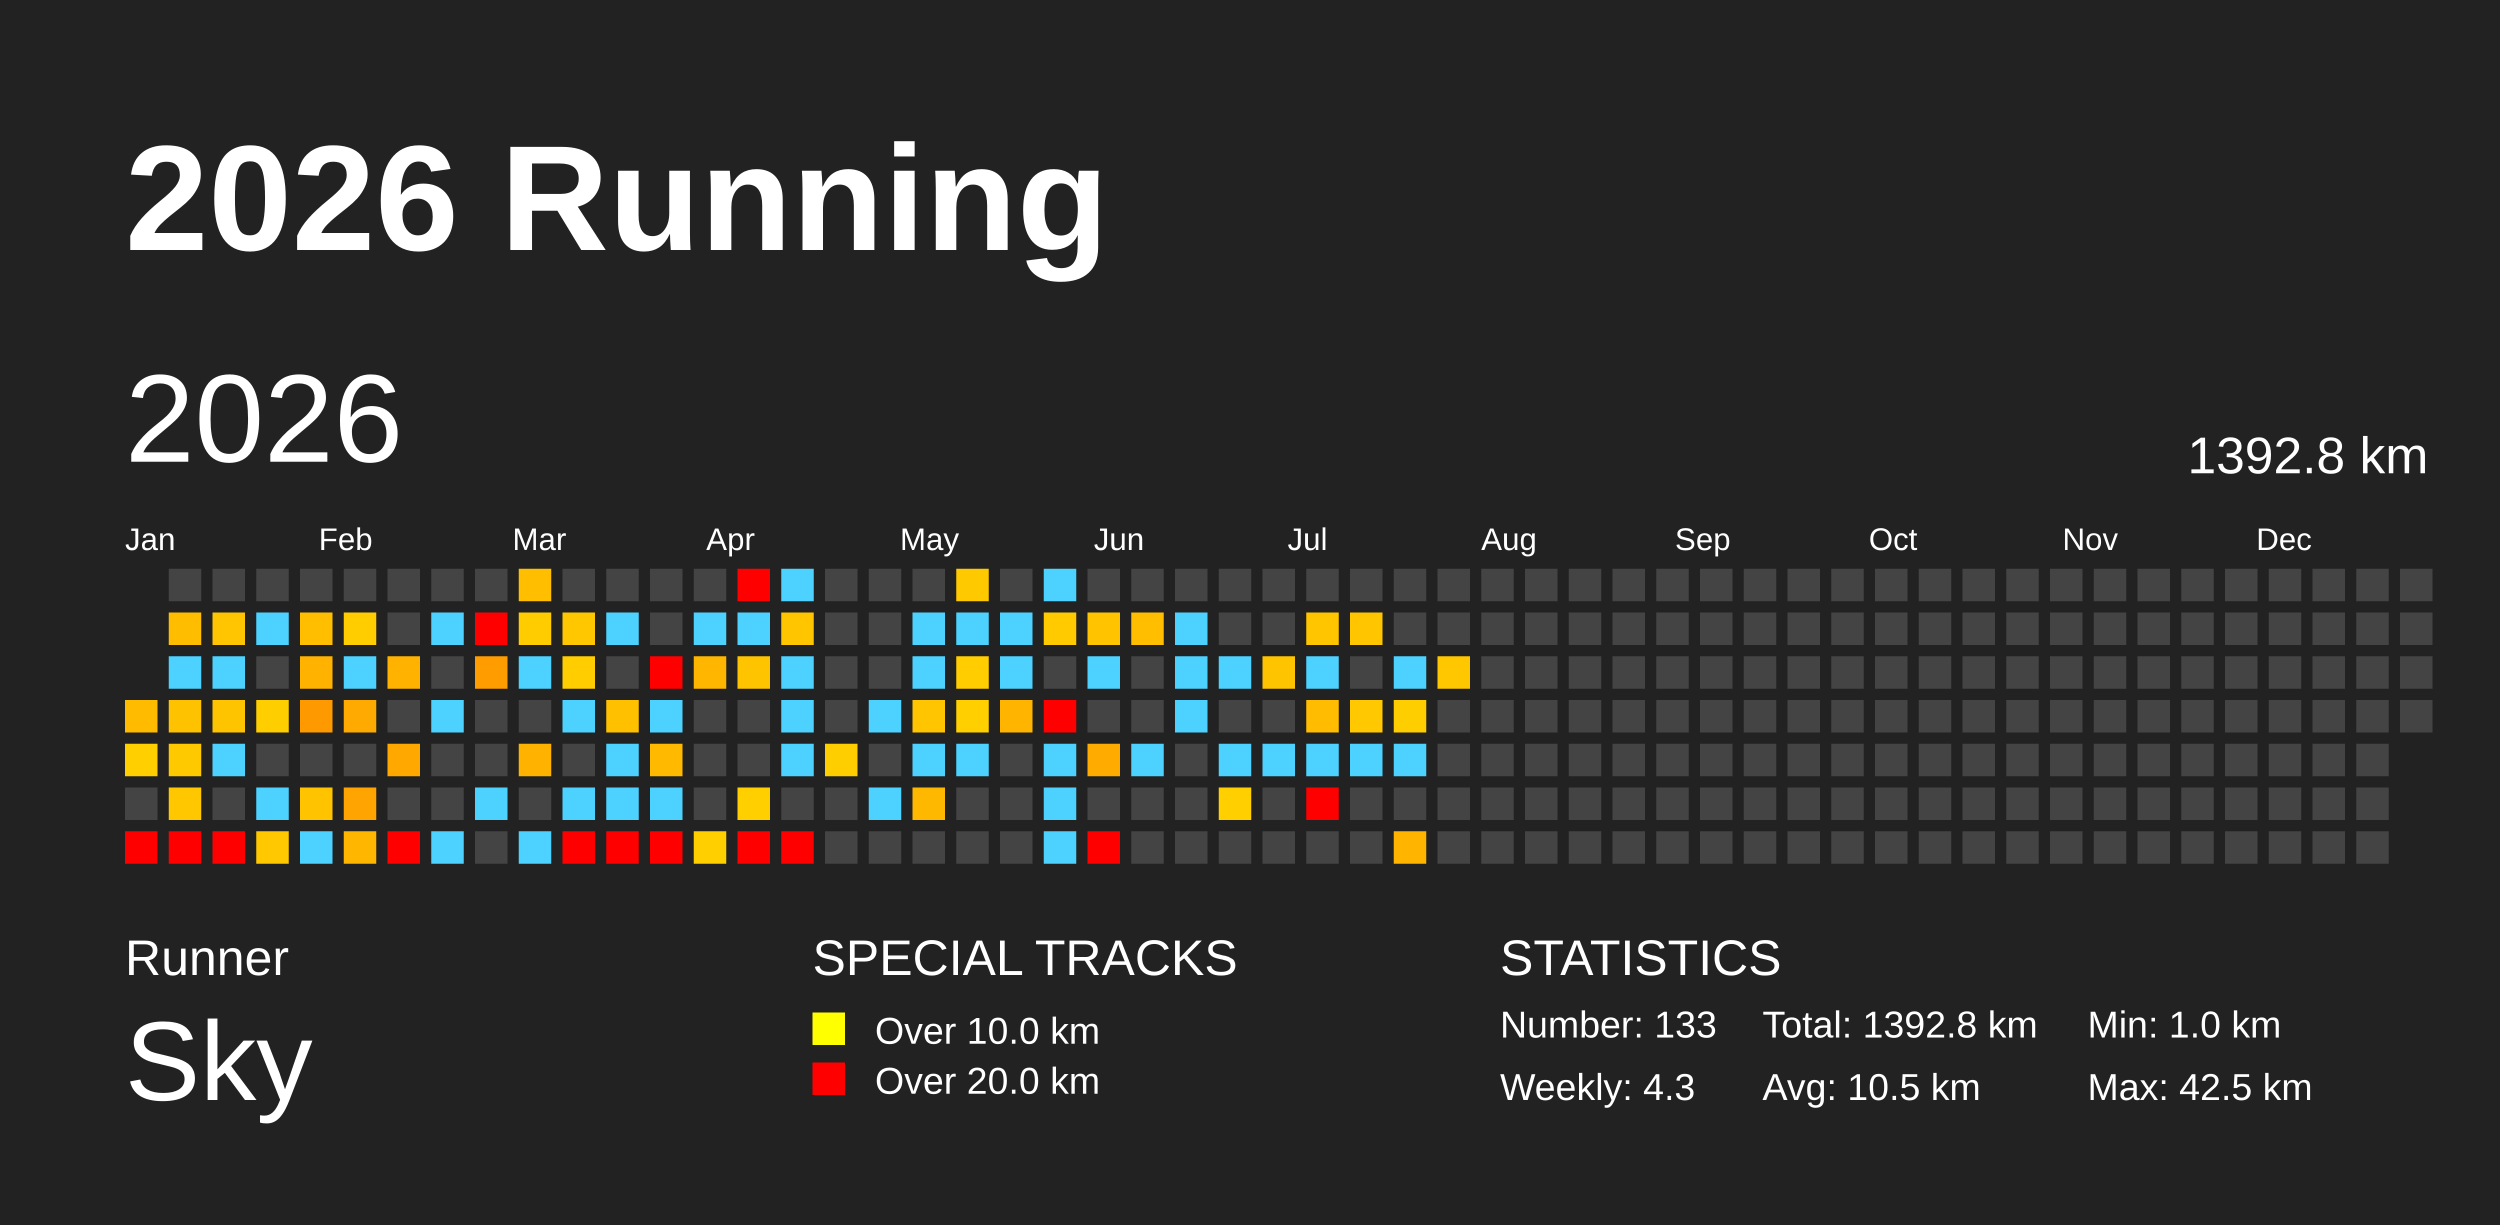
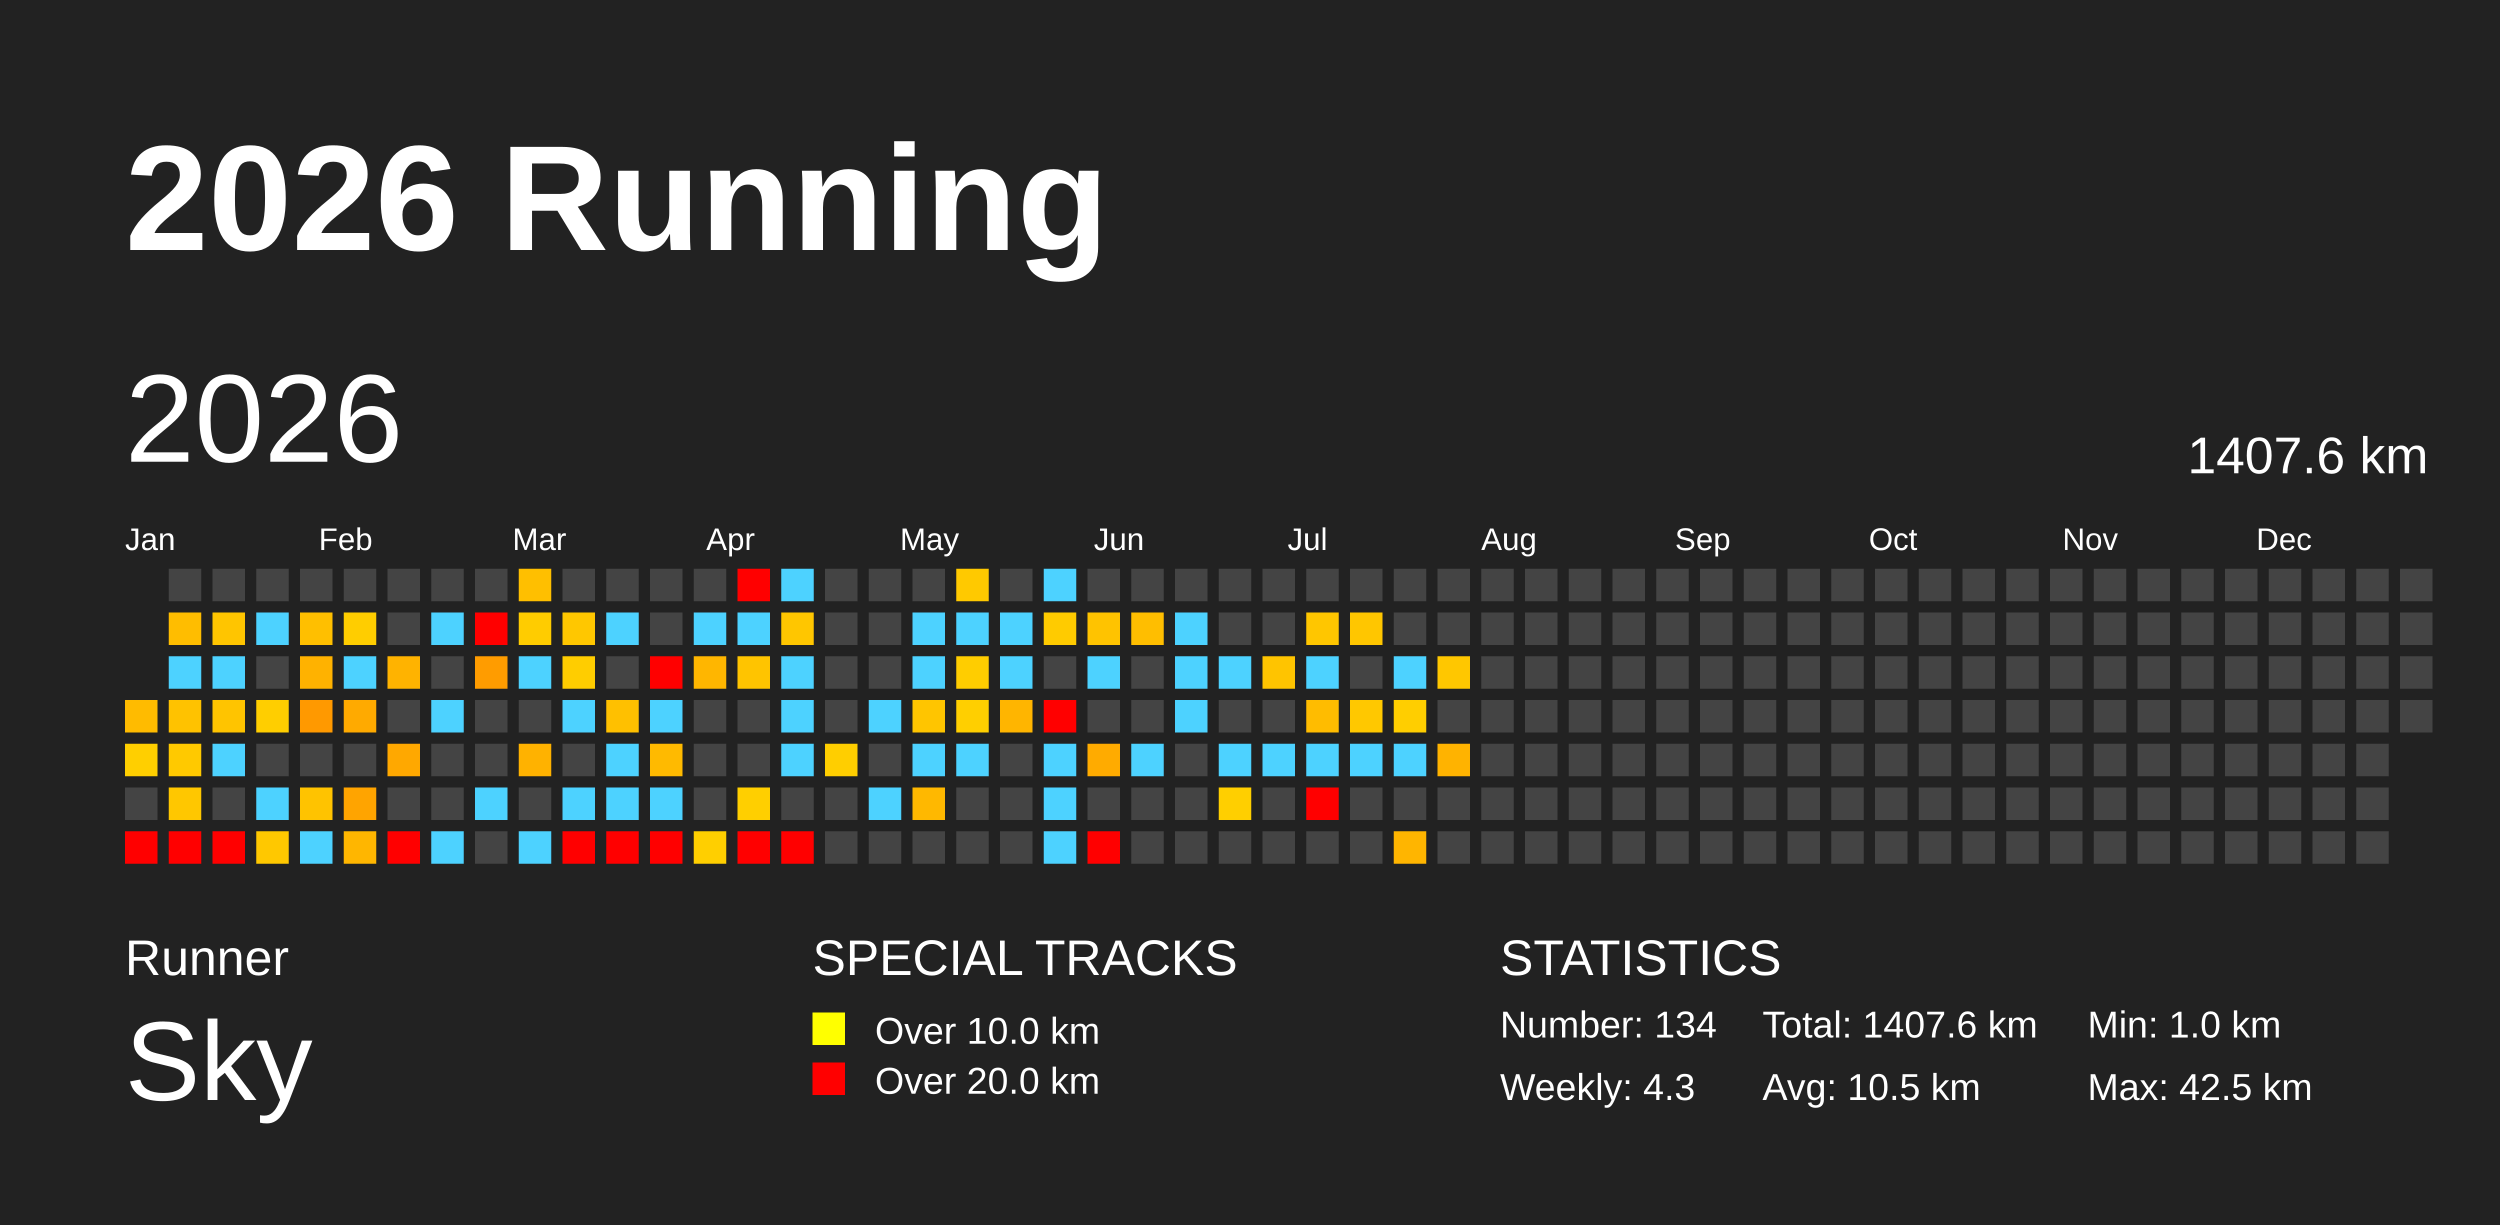
<svg xmlns="http://www.w3.org/2000/svg" baseProfile="full" height="98mm" version="1.1" viewBox="0,0,200,98" width="200mm">
  <defs />
  <rect fill="#222222" height="98" width="200" x="0" y="0" />
  <text fill="#FFFFFF" style="font-size:12px; font-family:Arial; font-weight:bold;" x="10" y="20">2026 Running</text>
  <text fill="#FFFFFF" style="font-size:4px; font-family:Arial" x="10" y="78">Runner</text>
  <text fill="#FFFFFF" style="font-size:9px; font-family:Arial" x="10" y="88">Sky</text>
  <text fill="#FFFFFF" style="font-size:4px; font-family:Arial" x="65" y="78">SPECIAL TRACKS</text>
  <rect fill="yellow" height="2.6" width="2.6" x="65" y="81" />
  <text fill="#FFFFFF" style="font-size:3px; font-family:Arial" x="70" y="83.5">Over 10.0 km</text>
  <rect fill="red" height="2.6" width="2.6" x="65" y="85" />
  <text fill="#FFFFFF" style="font-size:3px; font-family:Arial" x="70" y="87.5">Over 20.0 km</text>
  <text fill="#FFFFFF" style="font-size:4px; font-family:Arial" x="120" y="78">STATISTICS</text>
-   <text fill="#FFFFFF" style="font-size:3px; font-family:Arial" x="120" y="83">Number: 133</text>
+   <text fill="#FFFFFF" style="font-size:3px; font-family:Arial" x="120" y="83">Number: 134</text>
  <text fill="#FFFFFF" style="font-size:3px; font-family:Arial" x="120" y="88">Weekly: 4.3</text>
-   <text fill="#FFFFFF" style="font-size:3px; font-family:Arial" x="141" y="83">Total: 1392.8 km</text>
+   <text fill="#FFFFFF" style="font-size:3px; font-family:Arial" x="141" y="83">Total: 1407.6 km</text>
  <text fill="#FFFFFF" style="font-size:3px; font-family:Arial" x="141" y="88">Avg: 10.5 km</text>
  <text fill="#FFFFFF" style="font-size:3px; font-family:Arial" x="167" y="83">Min: 1.0 km</text>
  <text fill="#FFFFFF" style="font-size:3px; font-family:Arial" x="167" y="88">Max: 42.5 km</text>
  <text dominant-baseline="hanging" fill="#FFFFFF" style="font-size:10.0px; font-family:Arial;" x="10" y="30">2026</text>
-   <text dominant-baseline="hanging" fill="#FFFFFF" style="font-size:4.125px; font-family:Arial;" x="175" y="35">1392.8 km</text>
+   <text dominant-baseline="hanging" fill="#FFFFFF" style="font-size:4.125px; font-family:Arial;" x="175" y="35">1407.6 km</text>
  <text fill="#FFFFFF" style="font-size:2.5px; font-family:Arial" x="10.0" y="44">Jan</text>
  <text fill="#FFFFFF" style="font-size:2.5px; font-family:Arial" x="25.5" y="44">Feb</text>
  <text fill="#FFFFFF" style="font-size:2.5px; font-family:Arial" x="41.0" y="44">Mar</text>
  <text fill="#FFFFFF" style="font-size:2.5px; font-family:Arial" x="56.5" y="44">Apr</text>
  <text fill="#FFFFFF" style="font-size:2.5px; font-family:Arial" x="72.0" y="44">May</text>
  <text fill="#FFFFFF" style="font-size:2.5px; font-family:Arial" x="87.5" y="44">Jun</text>
  <text fill="#FFFFFF" style="font-size:2.5px; font-family:Arial" x="103.0" y="44">Jul</text>
  <text fill="#FFFFFF" style="font-size:2.5px; font-family:Arial" x="118.5" y="44">Aug</text>
  <text fill="#FFFFFF" style="font-size:2.5px; font-family:Arial" x="134.0" y="44">Sep</text>
  <text fill="#FFFFFF" style="font-size:2.5px; font-family:Arial" x="149.5" y="44">Oct</text>
  <text fill="#FFFFFF" style="font-size:2.5px; font-family:Arial" x="165.0" y="44">Nov</text>
  <text fill="#FFFFFF" style="font-size:2.5px; font-family:Arial" x="180.5" y="44">Dec</text>
  <rect fill="#ffbb00" height="2.6" width="2.6" x="10.0" y="56.0" />
  <rect fill="#ffcf00" height="2.6" width="2.6" x="10.0" y="59.5" />
  <rect fill="#444444" height="2.6" width="2.6" x="10.0" y="63.0" />
  <rect fill="red" height="2.6" width="2.6" x="10.0" y="66.5" />
  <rect fill="#444444" height="2.6" width="2.6" x="13.5" y="45.5" />
  <rect fill="#ffbd00" height="2.6" width="2.6" x="13.5" y="49.0" />
  <rect fill="#4dd2ff" height="2.6" width="2.6" x="13.5" y="52.5" />
  <rect fill="#ffc200" height="2.6" width="2.6" x="13.5" y="56.0" />
  <rect fill="#ffc900" height="2.6" width="2.6" x="13.5" y="59.5" />
  <rect fill="#ffc700" height="2.6" width="2.6" x="13.5" y="63.0" />
  <rect fill="red" height="2.6" width="2.6" x="13.5" y="66.5" />
  <rect fill="#444444" height="2.6" width="2.6" x="17.0" y="45.5" />
  <rect fill="#ffc500" height="2.6" width="2.6" x="17.0" y="49.0" />
  <rect fill="#4dd2ff" height="2.6" width="2.6" x="17.0" y="52.5" />
  <rect fill="#ffc400" height="2.6" width="2.6" x="17.0" y="56.0" />
  <rect fill="#4dd2ff" height="2.6" width="2.6" x="17.0" y="59.5" />
  <rect fill="#444444" height="2.6" width="2.6" x="17.0" y="63.0" />
  <rect fill="red" height="2.6" width="2.6" x="17.0" y="66.5" />
  <rect fill="#444444" height="2.6" width="2.6" x="20.5" y="45.5" />
  <rect fill="#4dd2ff" height="2.6" width="2.6" x="20.5" y="49.0" />
  <rect fill="#444444" height="2.6" width="2.6" x="20.5" y="52.5" />
  <rect fill="#ffce00" height="2.6" width="2.6" x="20.5" y="56.0" />
  <rect fill="#444444" height="2.6" width="2.6" x="20.5" y="59.5" />
  <rect fill="#4dd2ff" height="2.6" width="2.6" x="20.5" y="63.0" />
  <rect fill="#ffc800" height="2.6" width="2.6" x="20.5" y="66.5" />
  <rect fill="#444444" height="2.6" width="2.6" x="24.0" y="45.5" />
  <rect fill="#ffbf00" height="2.6" width="2.6" x="24.0" y="49.0" />
  <rect fill="#ffb200" height="2.6" width="2.6" x="24.0" y="52.5" />
  <rect fill="#ff9900" height="2.6" width="2.6" x="24.0" y="56.0" />
  <rect fill="#444444" height="2.6" width="2.6" x="24.0" y="59.5" />
  <rect fill="#ffc300" height="2.6" width="2.6" x="24.0" y="63.0" />
  <rect fill="#4dd2ff" height="2.6" width="2.6" x="24.0" y="66.5" />
  <rect fill="#444444" height="2.6" width="2.6" x="27.5" y="45.5" />
  <rect fill="#ffcd00" height="2.6" width="2.6" x="27.5" y="49.0" />
  <rect fill="#4dd2ff" height="2.6" width="2.6" x="27.5" y="52.5" />
  <rect fill="#ffaa00" height="2.6" width="2.6" x="27.5" y="56.0" />
  <rect fill="#444444" height="2.6" width="2.6" x="27.5" y="59.5" />
  <rect fill="#ffa400" height="2.6" width="2.6" x="27.5" y="63.0" />
  <rect fill="#ffb600" height="2.6" width="2.6" x="27.5" y="66.5" />
  <rect fill="#444444" height="2.6" width="2.6" x="31.0" y="45.5" />
  <rect fill="#444444" height="2.6" width="2.6" x="31.0" y="49.0" />
  <rect fill="#ffb300" height="2.6" width="2.6" x="31.0" y="52.5" />
  <rect fill="#444444" height="2.6" width="2.6" x="31.0" y="56.0" />
  <rect fill="#ffa800" height="2.6" width="2.6" x="31.0" y="59.5" />
  <rect fill="#444444" height="2.6" width="2.6" x="31.0" y="63.0" />
  <rect fill="red" height="2.6" width="2.6" x="31.0" y="66.5" />
  <rect fill="#444444" height="2.6" width="2.6" x="34.5" y="45.5" />
  <rect fill="#4dd2ff" height="2.6" width="2.6" x="34.5" y="49.0" />
  <rect fill="#444444" height="2.6" width="2.6" x="34.5" y="52.5" />
  <rect fill="#4dd2ff" height="2.6" width="2.6" x="34.5" y="56.0" />
  <rect fill="#444444" height="2.6" width="2.6" x="34.5" y="59.5" />
  <rect fill="#444444" height="2.6" width="2.6" x="34.5" y="63.0" />
  <rect fill="#4dd2ff" height="2.6" width="2.6" x="34.5" y="66.5" />
  <rect fill="#444444" height="2.6" width="2.6" x="38.0" y="45.5" />
  <rect fill="red" height="2.6" width="2.6" x="38.0" y="49.0" />
  <rect fill="#ff9c00" height="2.6" width="2.6" x="38.0" y="52.5" />
  <rect fill="#444444" height="2.6" width="2.6" x="38.0" y="56.0" />
  <rect fill="#444444" height="2.6" width="2.6" x="38.0" y="59.5" />
  <rect fill="#4dd2ff" height="2.6" width="2.6" x="38.0" y="63.0" />
  <rect fill="#444444" height="2.6" width="2.6" x="38.0" y="66.5" />
  <rect fill="#ffbf00" height="2.6" width="2.6" x="41.5" y="45.5" />
  <rect fill="#ffcc00" height="2.6" width="2.6" x="41.5" y="49.0" />
  <rect fill="#4dd2ff" height="2.6" width="2.6" x="41.5" y="52.5" />
  <rect fill="#444444" height="2.6" width="2.6" x="41.5" y="56.0" />
  <rect fill="#ffb200" height="2.6" width="2.6" x="41.5" y="59.5" />
  <rect fill="#444444" height="2.6" width="2.6" x="41.5" y="63.0" />
  <rect fill="#4dd2ff" height="2.6" width="2.6" x="41.5" y="66.5" />
  <rect fill="#444444" height="2.6" width="2.6" x="45.0" y="45.5" />
  <rect fill="#ffc700" height="2.6" width="2.6" x="45.0" y="49.0" />
  <rect fill="#ffcd00" height="2.6" width="2.6" x="45.0" y="52.5" />
  <rect fill="#4dd2ff" height="2.6" width="2.6" x="45.0" y="56.0" />
  <rect fill="#444444" height="2.6" width="2.6" x="45.0" y="59.5" />
  <rect fill="#4dd2ff" height="2.6" width="2.6" x="45.0" y="63.0" />
  <rect fill="red" height="2.6" width="2.6" x="45.0" y="66.5" />
  <rect fill="#444444" height="2.6" width="2.6" x="48.5" y="45.5" />
  <rect fill="#4dd2ff" height="2.6" width="2.6" x="48.5" y="49.0" />
  <rect fill="#444444" height="2.6" width="2.6" x="48.5" y="52.5" />
  <rect fill="#ffc000" height="2.6" width="2.6" x="48.5" y="56.0" />
  <rect fill="#4dd2ff" height="2.6" width="2.6" x="48.5" y="59.5" />
  <rect fill="#4dd2ff" height="2.6" width="2.6" x="48.5" y="63.0" />
  <rect fill="red" height="2.6" width="2.6" x="48.5" y="66.5" />
  <rect fill="#444444" height="2.6" width="2.6" x="52.0" y="45.5" />
  <rect fill="#444444" height="2.6" width="2.6" x="52.0" y="49.0" />
  <rect fill="red" height="2.6" width="2.6" x="52.0" y="52.5" />
  <rect fill="#4dd2ff" height="2.6" width="2.6" x="52.0" y="56.0" />
  <rect fill="#ffba00" height="2.6" width="2.6" x="52.0" y="59.5" />
  <rect fill="#4dd2ff" height="2.6" width="2.6" x="52.0" y="63.0" />
  <rect fill="red" height="2.6" width="2.6" x="52.0" y="66.5" />
  <rect fill="#444444" height="2.6" width="2.6" x="55.5" y="45.5" />
  <rect fill="#4dd2ff" height="2.6" width="2.6" x="55.5" y="49.0" />
  <rect fill="#ffb600" height="2.6" width="2.6" x="55.5" y="52.5" />
  <rect fill="#444444" height="2.6" width="2.6" x="55.5" y="56.0" />
  <rect fill="#444444" height="2.6" width="2.6" x="55.5" y="59.5" />
  <rect fill="#444444" height="2.6" width="2.6" x="55.5" y="63.0" />
  <rect fill="#ffcf00" height="2.6" width="2.6" x="55.5" y="66.5" />
  <rect fill="red" height="2.6" width="2.6" x="59.0" y="45.5" />
  <rect fill="#4dd2ff" height="2.6" width="2.6" x="59.0" y="49.0" />
  <rect fill="#ffc400" height="2.6" width="2.6" x="59.0" y="52.5" />
  <rect fill="#444444" height="2.6" width="2.6" x="59.0" y="56.0" />
  <rect fill="#444444" height="2.6" width="2.6" x="59.0" y="59.5" />
  <rect fill="#ffcf00" height="2.6" width="2.6" x="59.0" y="63.0" />
  <rect fill="red" height="2.6" width="2.6" x="59.0" y="66.5" />
  <rect fill="#4dd2ff" height="2.6" width="2.6" x="62.5" y="45.5" />
  <rect fill="#ffc600" height="2.6" width="2.6" x="62.5" y="49.0" />
  <rect fill="#4dd2ff" height="2.6" width="2.6" x="62.5" y="52.5" />
  <rect fill="#4dd2ff" height="2.6" width="2.6" x="62.5" y="56.0" />
  <rect fill="#4dd2ff" height="2.6" width="2.6" x="62.5" y="59.5" />
  <rect fill="#444444" height="2.6" width="2.6" x="62.5" y="63.0" />
  <rect fill="red" height="2.6" width="2.6" x="62.5" y="66.5" />
  <rect fill="#444444" height="2.6" width="2.6" x="66.0" y="45.5" />
  <rect fill="#444444" height="2.6" width="2.6" x="66.0" y="49.0" />
  <rect fill="#444444" height="2.6" width="2.6" x="66.0" y="52.5" />
  <rect fill="#444444" height="2.6" width="2.6" x="66.0" y="56.0" />
  <rect fill="#ffce00" height="2.6" width="2.6" x="66.0" y="59.5" />
  <rect fill="#444444" height="2.6" width="2.6" x="66.0" y="63.0" />
  <rect fill="#444444" height="2.6" width="2.6" x="66.0" y="66.5" />
  <rect fill="#444444" height="2.6" width="2.6" x="69.5" y="45.5" />
  <rect fill="#444444" height="2.6" width="2.6" x="69.5" y="49.0" />
  <rect fill="#444444" height="2.6" width="2.6" x="69.5" y="52.5" />
  <rect fill="#4dd2ff" height="2.6" width="2.6" x="69.5" y="56.0" />
  <rect fill="#444444" height="2.6" width="2.6" x="69.5" y="59.5" />
  <rect fill="#4dd2ff" height="2.6" width="2.6" x="69.5" y="63.0" />
  <rect fill="#444444" height="2.6" width="2.6" x="69.5" y="66.5" />
  <rect fill="#444444" height="2.6" width="2.6" x="73.0" y="45.5" />
  <rect fill="#4dd2ff" height="2.6" width="2.6" x="73.0" y="49.0" />
  <rect fill="#4dd2ff" height="2.6" width="2.6" x="73.0" y="52.5" />
  <rect fill="#ffc500" height="2.6" width="2.6" x="73.0" y="56.0" />
  <rect fill="#4dd2ff" height="2.6" width="2.6" x="73.0" y="59.5" />
  <rect fill="#ffb800" height="2.6" width="2.6" x="73.0" y="63.0" />
  <rect fill="#444444" height="2.6" width="2.6" x="73.0" y="66.5" />
  <rect fill="#ffc900" height="2.6" width="2.6" x="76.5" y="45.5" />
  <rect fill="#4dd2ff" height="2.6" width="2.6" x="76.5" y="49.0" />
  <rect fill="#ffcd00" height="2.6" width="2.6" x="76.5" y="52.5" />
  <rect fill="#ffcf00" height="2.6" width="2.6" x="76.5" y="56.0" />
  <rect fill="#4dd2ff" height="2.6" width="2.6" x="76.5" y="59.5" />
  <rect fill="#444444" height="2.6" width="2.6" x="76.5" y="63.0" />
  <rect fill="#444444" height="2.6" width="2.6" x="76.5" y="66.5" />
  <rect fill="#444444" height="2.6" width="2.6" x="80.0" y="45.5" />
  <rect fill="#4dd2ff" height="2.6" width="2.6" x="80.0" y="49.0" />
  <rect fill="#4dd2ff" height="2.6" width="2.6" x="80.0" y="52.5" />
  <rect fill="#ffb500" height="2.6" width="2.6" x="80.0" y="56.0" />
  <rect fill="#444444" height="2.6" width="2.6" x="80.0" y="59.5" />
  <rect fill="#444444" height="2.6" width="2.6" x="80.0" y="63.0" />
  <rect fill="#444444" height="2.6" width="2.6" x="80.0" y="66.5" />
  <rect fill="#4dd2ff" height="2.6" width="2.6" x="83.5" y="45.5" />
  <rect fill="#ffcb00" height="2.6" width="2.6" x="83.5" y="49.0" />
  <rect fill="#444444" height="2.6" width="2.6" x="83.5" y="52.5" />
  <rect fill="red" height="2.6" width="2.6" x="83.5" y="56.0" />
  <rect fill="#4dd2ff" height="2.6" width="2.6" x="83.5" y="59.5" />
  <rect fill="#4dd2ff" height="2.6" width="2.6" x="83.5" y="63.0" />
  <rect fill="#4dd2ff" height="2.6" width="2.6" x="83.5" y="66.5" />
  <rect fill="#444444" height="2.6" width="2.6" x="87.0" y="45.5" />
  <rect fill="#ffc300" height="2.6" width="2.6" x="87.0" y="49.0" />
  <rect fill="#4dd2ff" height="2.6" width="2.6" x="87.0" y="52.5" />
  <rect fill="#444444" height="2.6" width="2.6" x="87.0" y="56.0" />
  <rect fill="#ffab00" height="2.6" width="2.6" x="87.0" y="59.5" />
  <rect fill="#444444" height="2.6" width="2.6" x="87.0" y="63.0" />
  <rect fill="red" height="2.6" width="2.6" x="87.0" y="66.5" />
  <rect fill="#444444" height="2.6" width="2.6" x="90.5" y="45.5" />
  <rect fill="#ffbe00" height="2.6" width="2.6" x="90.5" y="49.0" />
  <rect fill="#444444" height="2.6" width="2.6" x="90.5" y="52.5" />
  <rect fill="#444444" height="2.6" width="2.6" x="90.5" y="56.0" />
  <rect fill="#4dd2ff" height="2.6" width="2.6" x="90.5" y="59.5" />
  <rect fill="#444444" height="2.6" width="2.6" x="90.5" y="63.0" />
  <rect fill="#444444" height="2.6" width="2.6" x="90.5" y="66.5" />
  <rect fill="#444444" height="2.6" width="2.6" x="94.0" y="45.5" />
  <rect fill="#4dd2ff" height="2.6" width="2.6" x="94.0" y="49.0" />
  <rect fill="#4dd2ff" height="2.6" width="2.6" x="94.0" y="52.5" />
  <rect fill="#4dd2ff" height="2.6" width="2.6" x="94.0" y="56.0" />
  <rect fill="#444444" height="2.6" width="2.6" x="94.0" y="59.5" />
  <rect fill="#444444" height="2.6" width="2.6" x="94.0" y="63.0" />
  <rect fill="#444444" height="2.6" width="2.6" x="94.0" y="66.5" />
  <rect fill="#444444" height="2.6" width="2.6" x="97.5" y="45.5" />
  <rect fill="#444444" height="2.6" width="2.6" x="97.5" y="49.0" />
  <rect fill="#4dd2ff" height="2.6" width="2.6" x="97.5" y="52.5" />
  <rect fill="#444444" height="2.6" width="2.6" x="97.5" y="56.0" />
  <rect fill="#4dd2ff" height="2.6" width="2.6" x="97.5" y="59.5" />
  <rect fill="#ffcf00" height="2.6" width="2.6" x="97.5" y="63.0" />
  <rect fill="#444444" height="2.6" width="2.6" x="97.5" y="66.5" />
  <rect fill="#444444" height="2.6" width="2.6" x="101.0" y="45.5" />
  <rect fill="#444444" height="2.6" width="2.6" x="101.0" y="49.0" />
  <rect fill="#ffc400" height="2.6" width="2.6" x="101.0" y="52.5" />
  <rect fill="#444444" height="2.6" width="2.6" x="101.0" y="56.0" />
  <rect fill="#4dd2ff" height="2.6" width="2.6" x="101.0" y="59.5" />
  <rect fill="#444444" height="2.6" width="2.6" x="101.0" y="63.0" />
  <rect fill="#444444" height="2.6" width="2.6" x="101.0" y="66.5" />
  <rect fill="#444444" height="2.6" width="2.6" x="104.5" y="45.5" />
  <rect fill="#ffc600" height="2.6" width="2.6" x="104.5" y="49.0" />
  <rect fill="#4dd2ff" height="2.6" width="2.6" x="104.5" y="52.5" />
  <rect fill="#ffbc00" height="2.6" width="2.6" x="104.5" y="56.0" />
  <rect fill="#4dd2ff" height="2.6" width="2.6" x="104.5" y="59.5" />
  <rect fill="red" height="2.6" width="2.6" x="104.5" y="63.0" />
  <rect fill="#444444" height="2.6" width="2.6" x="104.5" y="66.5" />
  <rect fill="#444444" height="2.6" width="2.6" x="108.0" y="45.5" />
  <rect fill="#ffc600" height="2.6" width="2.6" x="108.0" y="49.0" />
  <rect fill="#444444" height="2.6" width="2.6" x="108.0" y="52.5" />
  <rect fill="#ffc800" height="2.6" width="2.6" x="108.0" y="56.0" />
  <rect fill="#4dd2ff" height="2.6" width="2.6" x="108.0" y="59.5" />
  <rect fill="#444444" height="2.6" width="2.6" x="108.0" y="63.0" />
  <rect fill="#444444" height="2.6" width="2.6" x="108.0" y="66.5" />
  <rect fill="#444444" height="2.6" width="2.6" x="111.5" y="45.5" />
  <rect fill="#444444" height="2.6" width="2.6" x="111.5" y="49.0" />
  <rect fill="#4dd2ff" height="2.6" width="2.6" x="111.5" y="52.5" />
  <rect fill="#ffce00" height="2.6" width="2.6" x="111.5" y="56.0" />
  <rect fill="#4dd2ff" height="2.6" width="2.6" x="111.5" y="59.5" />
  <rect fill="#444444" height="2.6" width="2.6" x="111.5" y="63.0" />
  <rect fill="#ffb500" height="2.6" width="2.6" x="111.5" y="66.5" />
  <rect fill="#444444" height="2.6" width="2.6" x="115.0" y="45.5" />
  <rect fill="#444444" height="2.6" width="2.6" x="115.0" y="49.0" />
  <rect fill="#ffc700" height="2.6" width="2.6" x="115.0" y="52.5" />
  <rect fill="#444444" height="2.6" width="2.6" x="115.0" y="56.0" />
-   <rect fill="#444444" height="2.6" width="2.6" x="115.0" y="59.5" />
+   <rect fill="#ffb300" height="2.6" width="2.6" x="115.0" y="59.5" />
  <rect fill="#444444" height="2.6" width="2.6" x="115.0" y="63.0" />
  <rect fill="#444444" height="2.6" width="2.6" x="115.0" y="66.5" />
  <rect fill="#444444" height="2.6" width="2.6" x="118.5" y="45.5" />
  <rect fill="#444444" height="2.6" width="2.6" x="118.5" y="49.0" />
  <rect fill="#444444" height="2.6" width="2.6" x="118.5" y="52.5" />
  <rect fill="#444444" height="2.6" width="2.6" x="118.5" y="56.0" />
  <rect fill="#444444" height="2.6" width="2.6" x="118.5" y="59.5" />
  <rect fill="#444444" height="2.6" width="2.6" x="118.5" y="63.0" />
  <rect fill="#444444" height="2.6" width="2.6" x="118.5" y="66.5" />
  <rect fill="#444444" height="2.6" width="2.6" x="122.0" y="45.5" />
  <rect fill="#444444" height="2.6" width="2.6" x="122.0" y="49.0" />
  <rect fill="#444444" height="2.6" width="2.6" x="122.0" y="52.5" />
  <rect fill="#444444" height="2.6" width="2.6" x="122.0" y="56.0" />
  <rect fill="#444444" height="2.6" width="2.6" x="122.0" y="59.5" />
  <rect fill="#444444" height="2.6" width="2.6" x="122.0" y="63.0" />
  <rect fill="#444444" height="2.6" width="2.6" x="122.0" y="66.5" />
  <rect fill="#444444" height="2.6" width="2.6" x="125.5" y="45.5" />
  <rect fill="#444444" height="2.6" width="2.6" x="125.5" y="49.0" />
  <rect fill="#444444" height="2.6" width="2.6" x="125.5" y="52.5" />
  <rect fill="#444444" height="2.6" width="2.6" x="125.5" y="56.0" />
  <rect fill="#444444" height="2.6" width="2.6" x="125.5" y="59.5" />
  <rect fill="#444444" height="2.6" width="2.6" x="125.5" y="63.0" />
  <rect fill="#444444" height="2.6" width="2.6" x="125.5" y="66.5" />
  <rect fill="#444444" height="2.6" width="2.6" x="129.0" y="45.5" />
  <rect fill="#444444" height="2.6" width="2.6" x="129.0" y="49.0" />
  <rect fill="#444444" height="2.6" width="2.6" x="129.0" y="52.5" />
  <rect fill="#444444" height="2.6" width="2.6" x="129.0" y="56.0" />
  <rect fill="#444444" height="2.6" width="2.6" x="129.0" y="59.5" />
  <rect fill="#444444" height="2.6" width="2.6" x="129.0" y="63.0" />
  <rect fill="#444444" height="2.6" width="2.6" x="129.0" y="66.5" />
  <rect fill="#444444" height="2.6" width="2.6" x="132.5" y="45.5" />
  <rect fill="#444444" height="2.6" width="2.6" x="132.5" y="49.0" />
  <rect fill="#444444" height="2.6" width="2.6" x="132.5" y="52.5" />
  <rect fill="#444444" height="2.6" width="2.6" x="132.5" y="56.0" />
  <rect fill="#444444" height="2.6" width="2.6" x="132.5" y="59.5" />
  <rect fill="#444444" height="2.6" width="2.6" x="132.5" y="63.0" />
  <rect fill="#444444" height="2.6" width="2.6" x="132.5" y="66.5" />
  <rect fill="#444444" height="2.6" width="2.6" x="136.0" y="45.5" />
  <rect fill="#444444" height="2.6" width="2.6" x="136.0" y="49.0" />
  <rect fill="#444444" height="2.6" width="2.6" x="136.0" y="52.5" />
  <rect fill="#444444" height="2.6" width="2.6" x="136.0" y="56.0" />
  <rect fill="#444444" height="2.6" width="2.6" x="136.0" y="59.5" />
  <rect fill="#444444" height="2.6" width="2.6" x="136.0" y="63.0" />
  <rect fill="#444444" height="2.6" width="2.6" x="136.0" y="66.5" />
  <rect fill="#444444" height="2.6" width="2.6" x="139.5" y="45.5" />
  <rect fill="#444444" height="2.6" width="2.6" x="139.5" y="49.0" />
  <rect fill="#444444" height="2.6" width="2.6" x="139.5" y="52.5" />
  <rect fill="#444444" height="2.6" width="2.6" x="139.5" y="56.0" />
  <rect fill="#444444" height="2.6" width="2.6" x="139.5" y="59.5" />
  <rect fill="#444444" height="2.6" width="2.6" x="139.5" y="63.0" />
  <rect fill="#444444" height="2.6" width="2.6" x="139.5" y="66.5" />
  <rect fill="#444444" height="2.6" width="2.6" x="143.0" y="45.5" />
  <rect fill="#444444" height="2.6" width="2.6" x="143.0" y="49.0" />
  <rect fill="#444444" height="2.6" width="2.6" x="143.0" y="52.5" />
  <rect fill="#444444" height="2.6" width="2.6" x="143.0" y="56.0" />
  <rect fill="#444444" height="2.6" width="2.6" x="143.0" y="59.5" />
  <rect fill="#444444" height="2.6" width="2.6" x="143.0" y="63.0" />
  <rect fill="#444444" height="2.6" width="2.6" x="143.0" y="66.5" />
  <rect fill="#444444" height="2.6" width="2.6" x="146.5" y="45.5" />
  <rect fill="#444444" height="2.6" width="2.6" x="146.5" y="49.0" />
  <rect fill="#444444" height="2.6" width="2.6" x="146.5" y="52.5" />
  <rect fill="#444444" height="2.6" width="2.6" x="146.5" y="56.0" />
  <rect fill="#444444" height="2.6" width="2.6" x="146.5" y="59.5" />
  <rect fill="#444444" height="2.6" width="2.6" x="146.5" y="63.0" />
  <rect fill="#444444" height="2.6" width="2.6" x="146.5" y="66.5" />
  <rect fill="#444444" height="2.6" width="2.6" x="150.0" y="45.5" />
  <rect fill="#444444" height="2.6" width="2.6" x="150.0" y="49.0" />
  <rect fill="#444444" height="2.6" width="2.6" x="150.0" y="52.5" />
  <rect fill="#444444" height="2.6" width="2.6" x="150.0" y="56.0" />
  <rect fill="#444444" height="2.6" width="2.6" x="150.0" y="59.5" />
  <rect fill="#444444" height="2.6" width="2.6" x="150.0" y="63.0" />
  <rect fill="#444444" height="2.6" width="2.6" x="150.0" y="66.5" />
  <rect fill="#444444" height="2.6" width="2.6" x="153.5" y="45.5" />
  <rect fill="#444444" height="2.6" width="2.6" x="153.5" y="49.0" />
  <rect fill="#444444" height="2.6" width="2.6" x="153.5" y="52.5" />
  <rect fill="#444444" height="2.6" width="2.6" x="153.5" y="56.0" />
  <rect fill="#444444" height="2.6" width="2.6" x="153.5" y="59.5" />
  <rect fill="#444444" height="2.6" width="2.6" x="153.5" y="63.0" />
  <rect fill="#444444" height="2.6" width="2.6" x="153.5" y="66.5" />
  <rect fill="#444444" height="2.6" width="2.6" x="157.0" y="45.5" />
  <rect fill="#444444" height="2.6" width="2.6" x="157.0" y="49.0" />
  <rect fill="#444444" height="2.6" width="2.6" x="157.0" y="52.5" />
  <rect fill="#444444" height="2.6" width="2.6" x="157.0" y="56.0" />
  <rect fill="#444444" height="2.6" width="2.6" x="157.0" y="59.5" />
  <rect fill="#444444" height="2.6" width="2.6" x="157.0" y="63.0" />
  <rect fill="#444444" height="2.6" width="2.6" x="157.0" y="66.5" />
  <rect fill="#444444" height="2.6" width="2.6" x="160.5" y="45.5" />
  <rect fill="#444444" height="2.6" width="2.6" x="160.5" y="49.0" />
  <rect fill="#444444" height="2.6" width="2.6" x="160.5" y="52.5" />
  <rect fill="#444444" height="2.6" width="2.6" x="160.5" y="56.0" />
  <rect fill="#444444" height="2.6" width="2.6" x="160.5" y="59.5" />
  <rect fill="#444444" height="2.6" width="2.6" x="160.5" y="63.0" />
  <rect fill="#444444" height="2.6" width="2.6" x="160.5" y="66.5" />
  <rect fill="#444444" height="2.6" width="2.6" x="164.0" y="45.5" />
  <rect fill="#444444" height="2.6" width="2.6" x="164.0" y="49.0" />
  <rect fill="#444444" height="2.6" width="2.6" x="164.0" y="52.5" />
  <rect fill="#444444" height="2.6" width="2.6" x="164.0" y="56.0" />
  <rect fill="#444444" height="2.6" width="2.6" x="164.0" y="59.5" />
  <rect fill="#444444" height="2.6" width="2.6" x="164.0" y="63.0" />
  <rect fill="#444444" height="2.6" width="2.6" x="164.0" y="66.5" />
  <rect fill="#444444" height="2.6" width="2.6" x="167.5" y="45.5" />
  <rect fill="#444444" height="2.6" width="2.6" x="167.5" y="49.0" />
  <rect fill="#444444" height="2.6" width="2.6" x="167.5" y="52.5" />
  <rect fill="#444444" height="2.6" width="2.6" x="167.5" y="56.0" />
  <rect fill="#444444" height="2.6" width="2.6" x="167.5" y="59.5" />
  <rect fill="#444444" height="2.6" width="2.6" x="167.5" y="63.0" />
  <rect fill="#444444" height="2.6" width="2.6" x="167.5" y="66.5" />
  <rect fill="#444444" height="2.6" width="2.6" x="171.0" y="45.5" />
  <rect fill="#444444" height="2.6" width="2.6" x="171.0" y="49.0" />
  <rect fill="#444444" height="2.6" width="2.6" x="171.0" y="52.5" />
  <rect fill="#444444" height="2.6" width="2.6" x="171.0" y="56.0" />
  <rect fill="#444444" height="2.6" width="2.6" x="171.0" y="59.5" />
  <rect fill="#444444" height="2.6" width="2.6" x="171.0" y="63.0" />
  <rect fill="#444444" height="2.6" width="2.6" x="171.0" y="66.5" />
  <rect fill="#444444" height="2.6" width="2.6" x="174.5" y="45.5" />
  <rect fill="#444444" height="2.6" width="2.6" x="174.5" y="49.0" />
  <rect fill="#444444" height="2.6" width="2.6" x="174.5" y="52.5" />
  <rect fill="#444444" height="2.6" width="2.6" x="174.5" y="56.0" />
  <rect fill="#444444" height="2.6" width="2.6" x="174.5" y="59.5" />
  <rect fill="#444444" height="2.6" width="2.6" x="174.5" y="63.0" />
  <rect fill="#444444" height="2.6" width="2.6" x="174.5" y="66.5" />
  <rect fill="#444444" height="2.6" width="2.6" x="178.0" y="45.5" />
  <rect fill="#444444" height="2.6" width="2.6" x="178.0" y="49.0" />
  <rect fill="#444444" height="2.6" width="2.6" x="178.0" y="52.5" />
  <rect fill="#444444" height="2.6" width="2.6" x="178.0" y="56.0" />
  <rect fill="#444444" height="2.6" width="2.6" x="178.0" y="59.5" />
  <rect fill="#444444" height="2.6" width="2.6" x="178.0" y="63.0" />
  <rect fill="#444444" height="2.6" width="2.6" x="178.0" y="66.5" />
  <rect fill="#444444" height="2.6" width="2.6" x="181.5" y="45.5" />
  <rect fill="#444444" height="2.6" width="2.6" x="181.5" y="49.0" />
  <rect fill="#444444" height="2.6" width="2.6" x="181.5" y="52.5" />
  <rect fill="#444444" height="2.6" width="2.6" x="181.5" y="56.0" />
  <rect fill="#444444" height="2.6" width="2.6" x="181.5" y="59.5" />
  <rect fill="#444444" height="2.6" width="2.6" x="181.5" y="63.0" />
  <rect fill="#444444" height="2.6" width="2.6" x="181.5" y="66.5" />
  <rect fill="#444444" height="2.6" width="2.6" x="185.0" y="45.5" />
  <rect fill="#444444" height="2.6" width="2.6" x="185.0" y="49.0" />
  <rect fill="#444444" height="2.6" width="2.6" x="185.0" y="52.5" />
  <rect fill="#444444" height="2.6" width="2.6" x="185.0" y="56.0" />
  <rect fill="#444444" height="2.6" width="2.6" x="185.0" y="59.5" />
  <rect fill="#444444" height="2.6" width="2.6" x="185.0" y="63.0" />
  <rect fill="#444444" height="2.6" width="2.6" x="185.0" y="66.5" />
  <rect fill="#444444" height="2.6" width="2.6" x="188.5" y="45.5" />
  <rect fill="#444444" height="2.6" width="2.6" x="188.5" y="49.0" />
  <rect fill="#444444" height="2.6" width="2.6" x="188.5" y="52.5" />
  <rect fill="#444444" height="2.6" width="2.6" x="188.5" y="56.0" />
  <rect fill="#444444" height="2.6" width="2.6" x="188.5" y="59.5" />
  <rect fill="#444444" height="2.6" width="2.6" x="188.5" y="63.0" />
  <rect fill="#444444" height="2.6" width="2.6" x="188.5" y="66.5" />
  <rect fill="#444444" height="2.6" width="2.6" x="192.0" y="45.5" />
  <rect fill="#444444" height="2.6" width="2.6" x="192.0" y="49.0" />
  <rect fill="#444444" height="2.6" width="2.6" x="192.0" y="52.5" />
  <rect fill="#444444" height="2.6" width="2.6" x="192.0" y="56.0" />
</svg>
